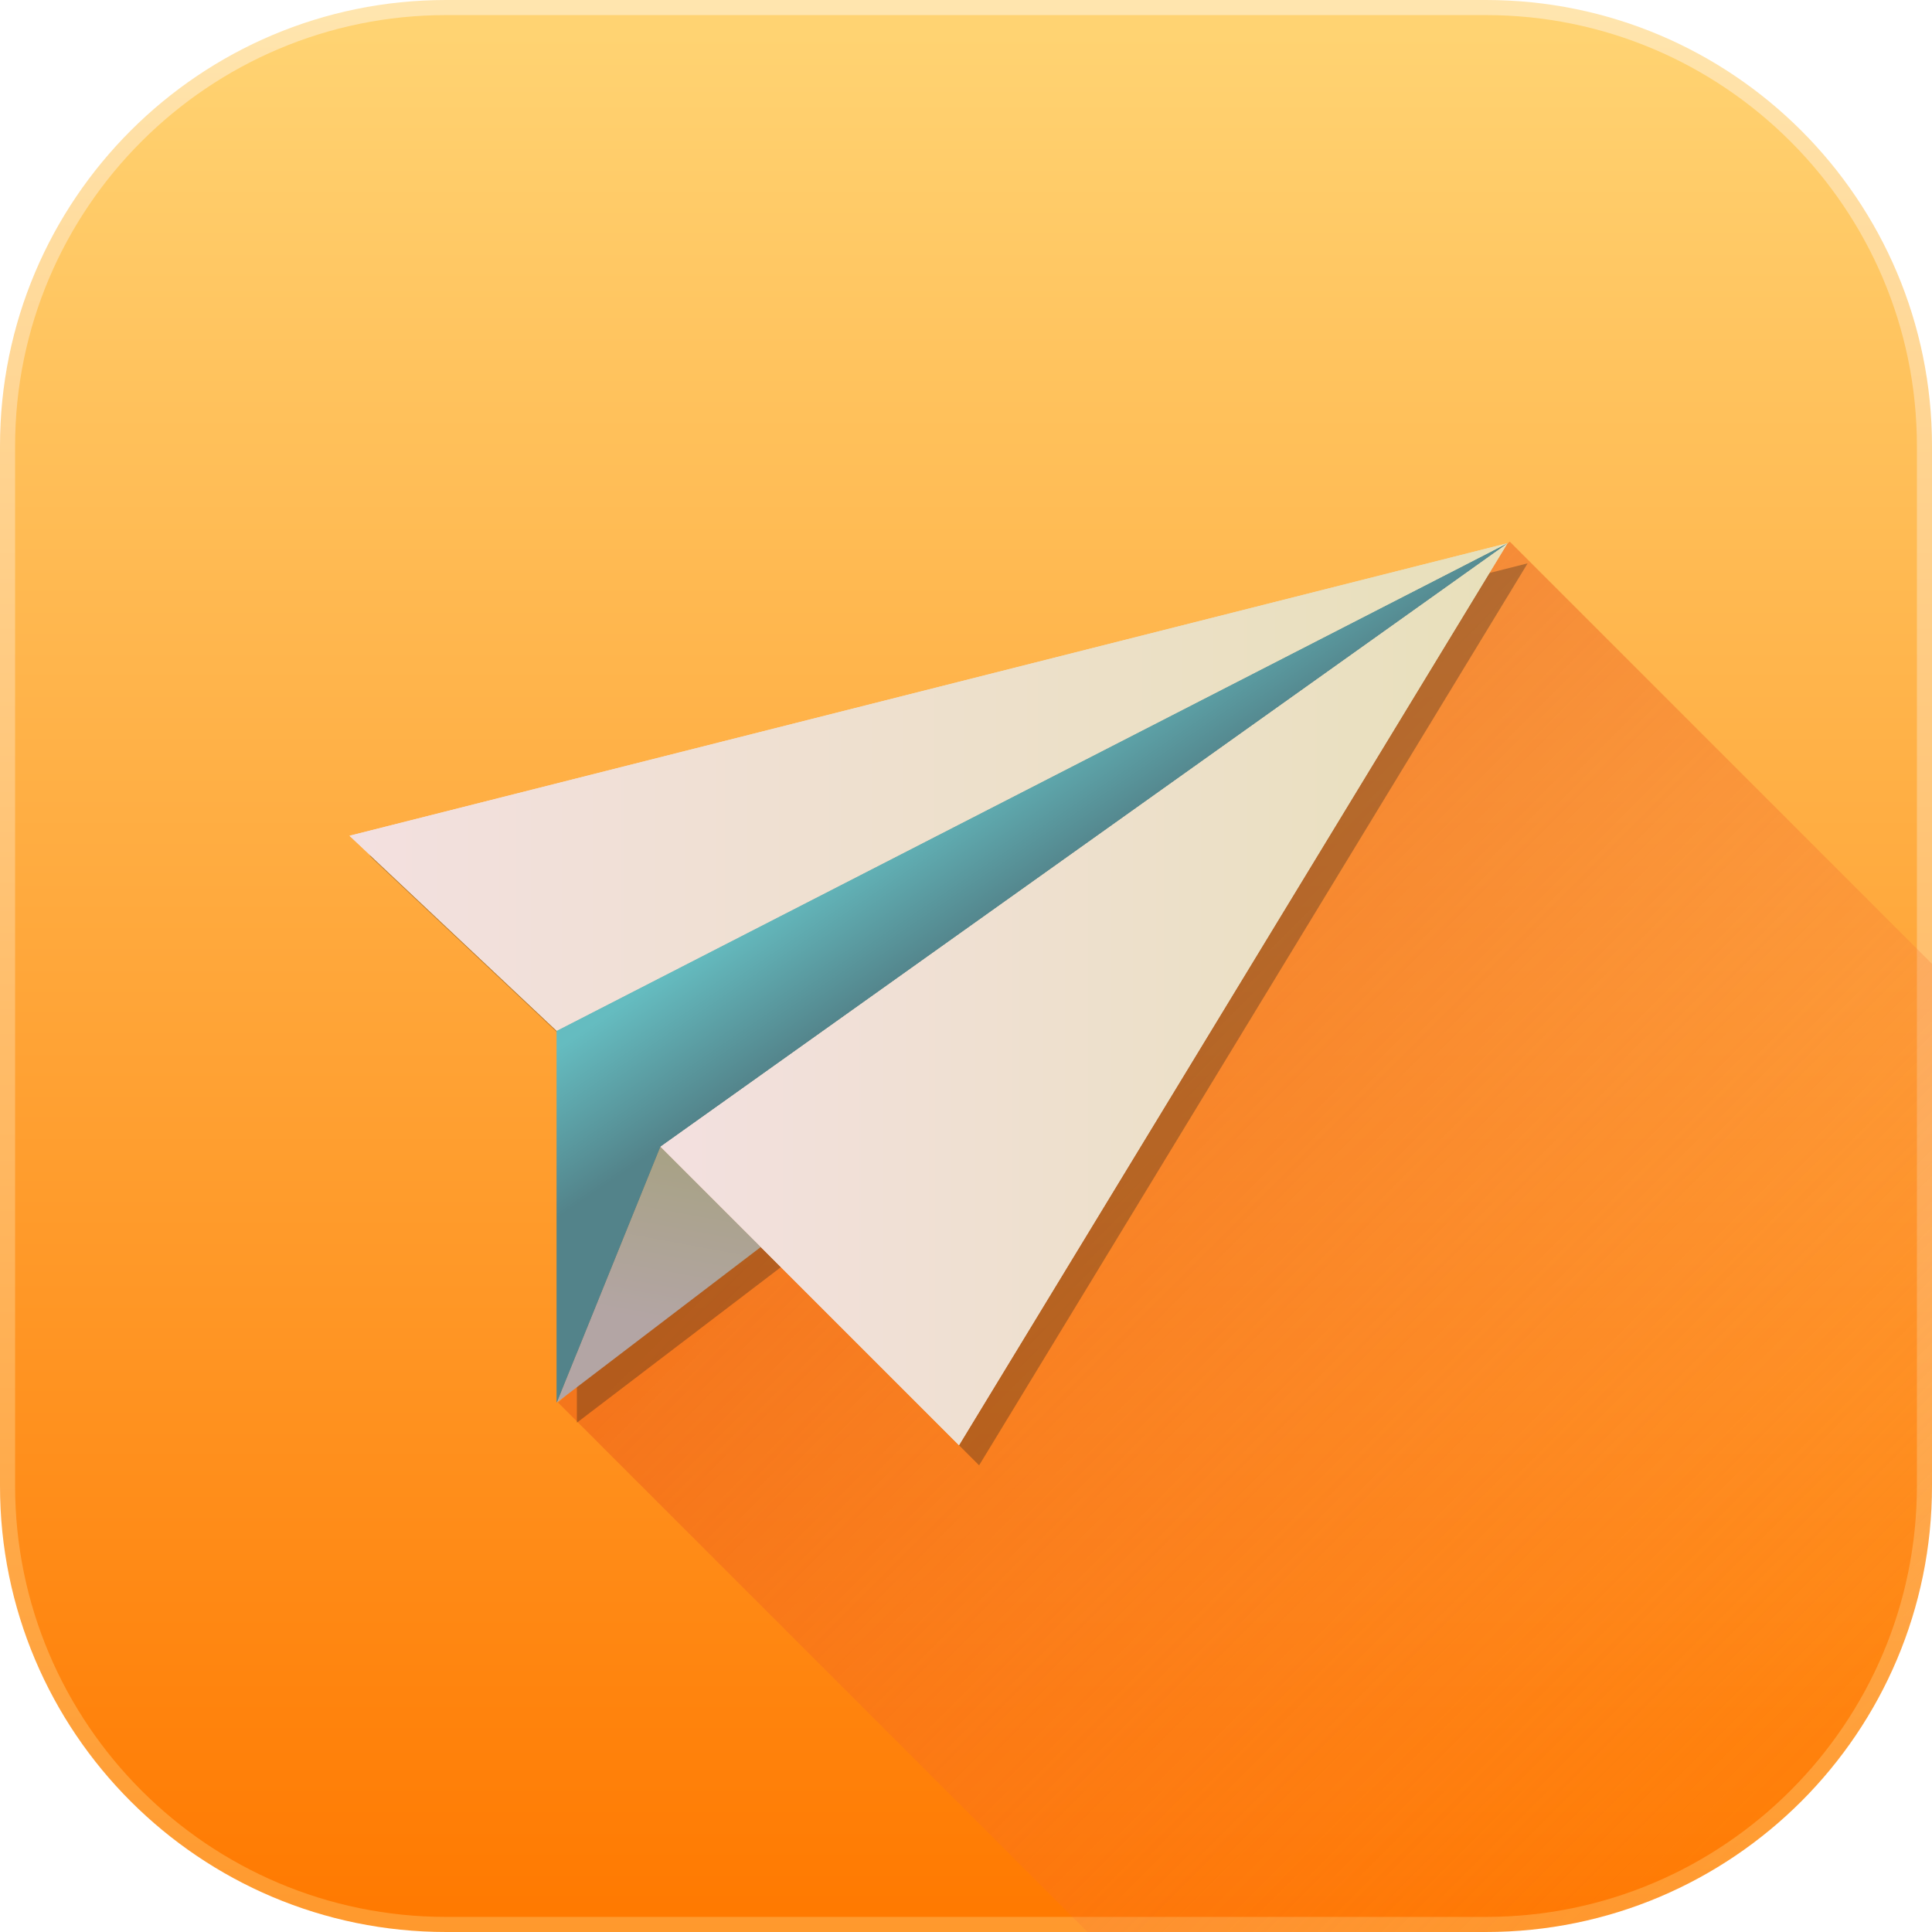
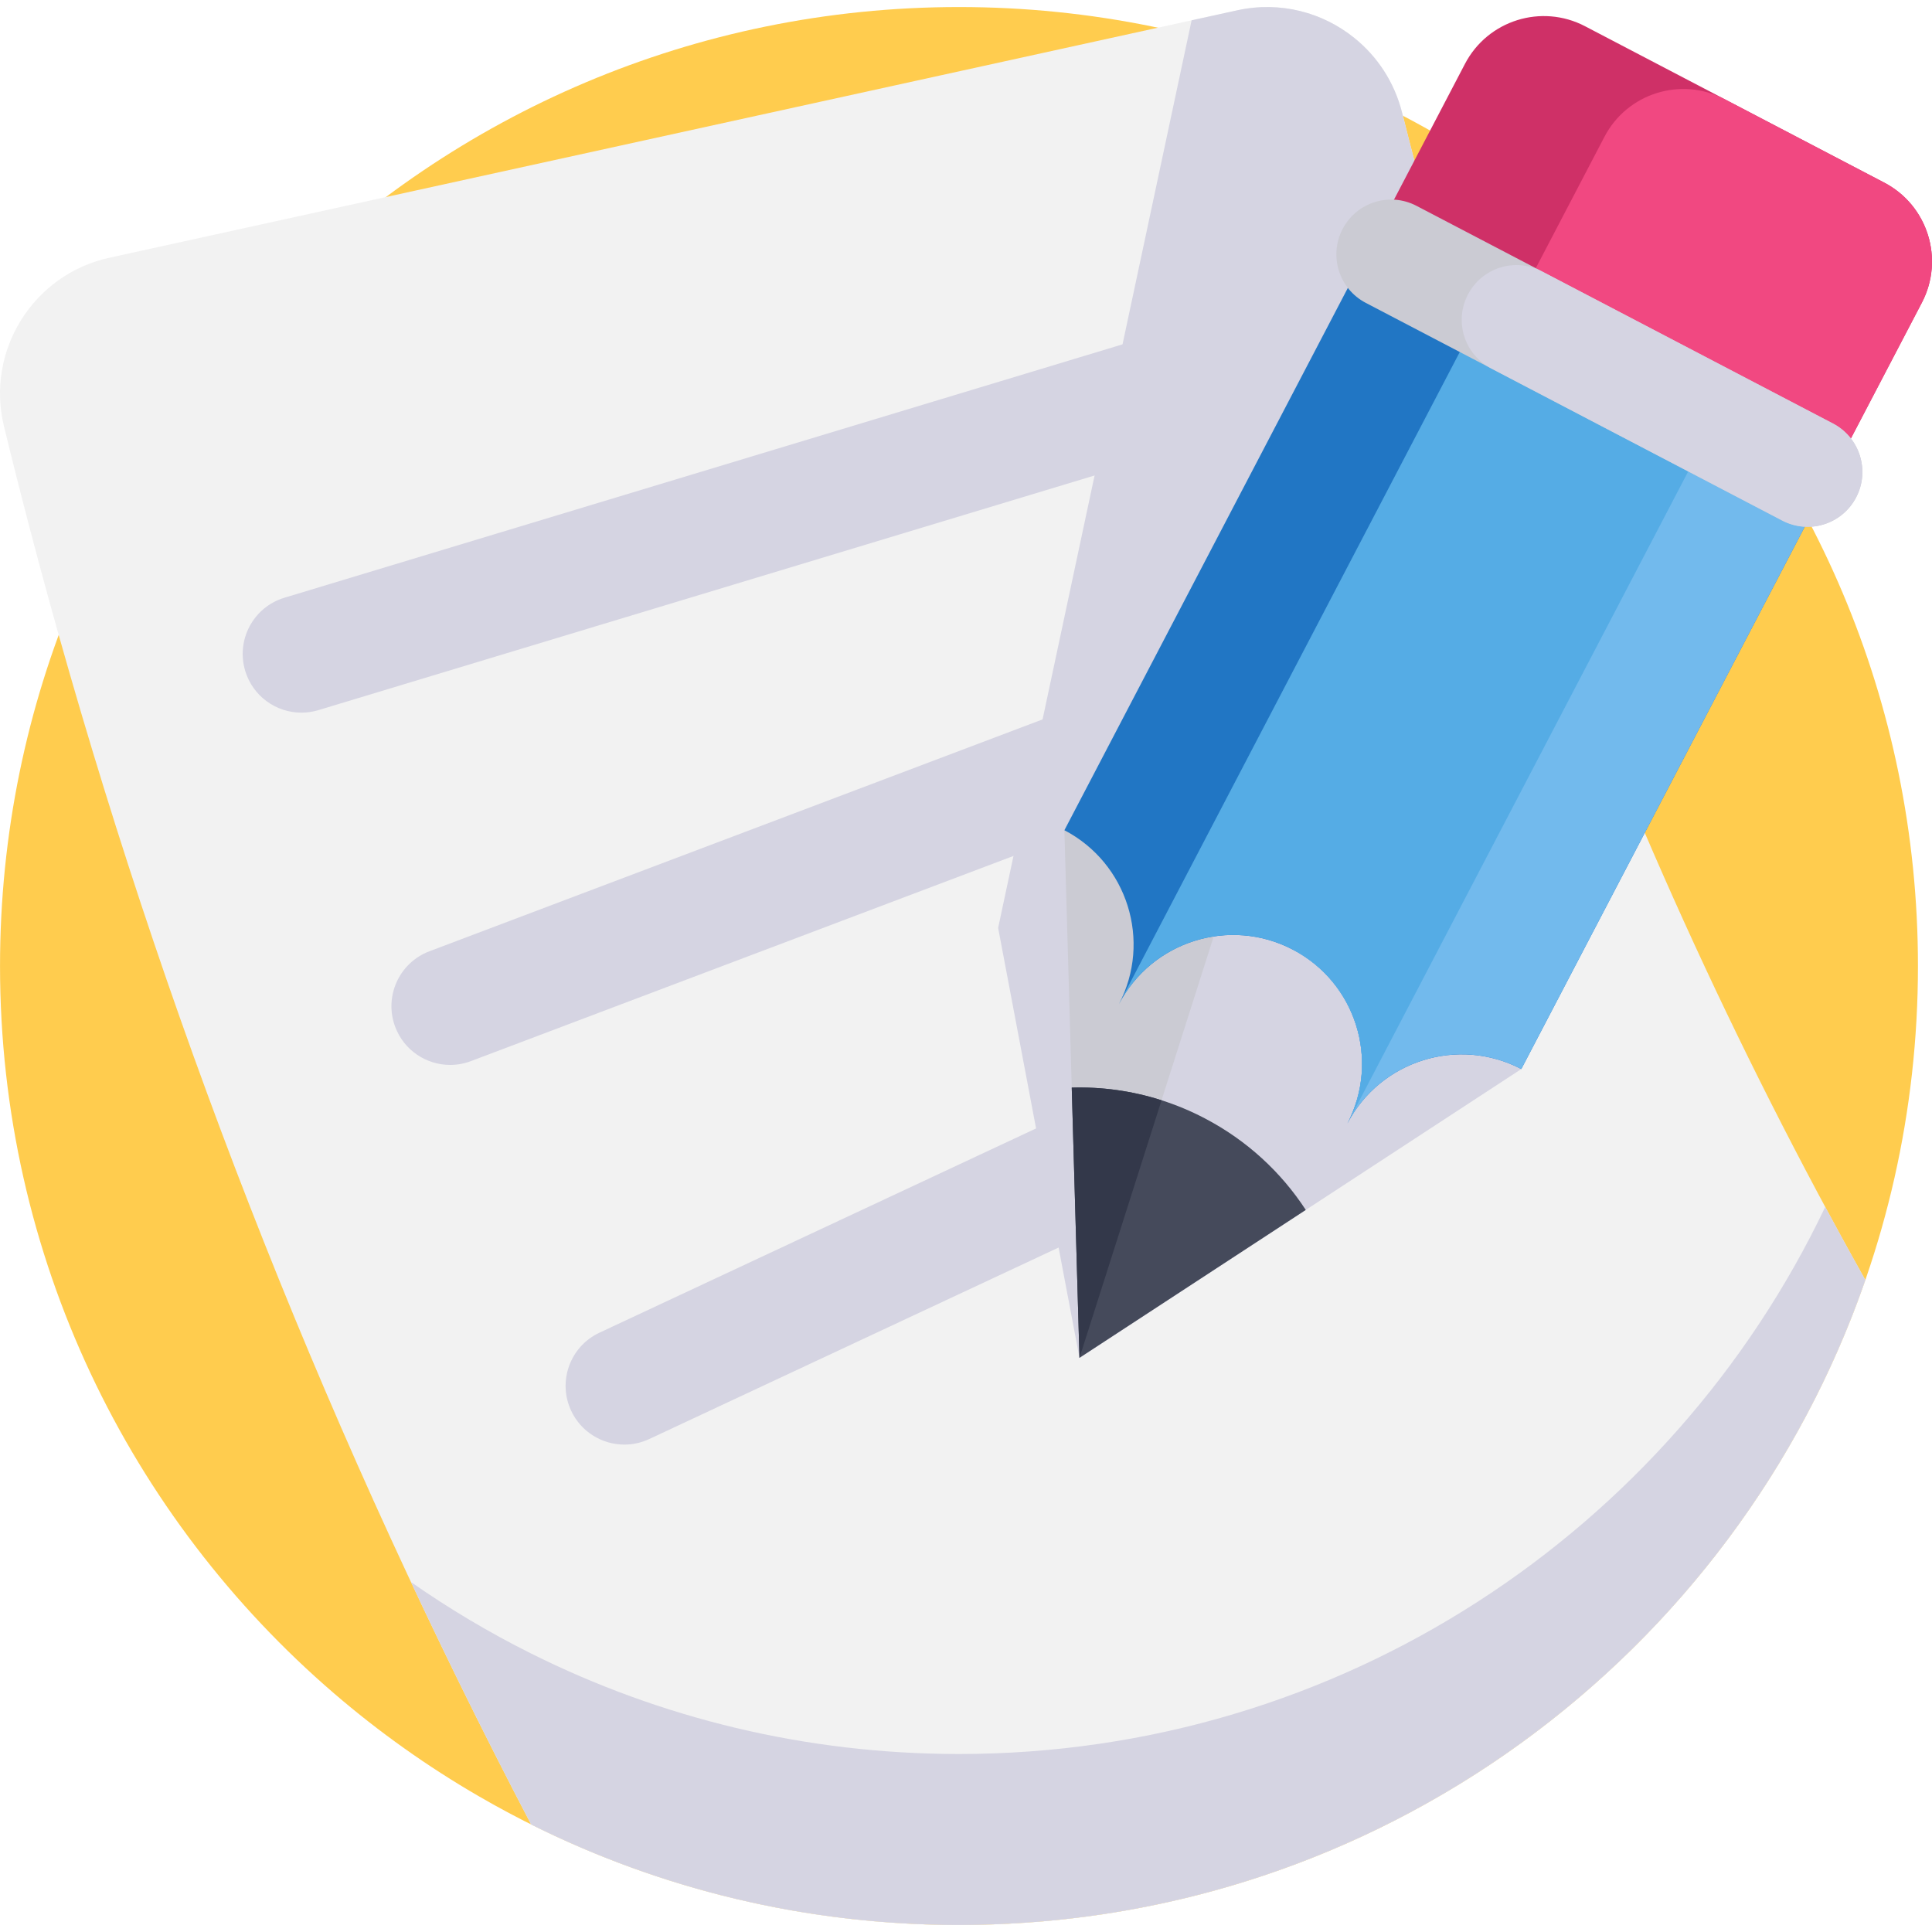
<svg xmlns="http://www.w3.org/2000/svg" version="1.1" id="Capa_1" x="0px" y="0px" viewBox="0 0 512 512" style="enable-background:new 0 0 512 512;" xml:space="preserve">
-   <linearGradient id="SVGID_1_" gradientUnits="userSpaceOnUse" x1="256" y1="514" x2="256" y2="2" gradientTransform="matrix(1 0 0 -1 0 514)">
-     <stop offset="0.005" style="stop-color:#FFE5AE" />
-     <stop offset="1" style="stop-color:#FF992D" />
-   </linearGradient>
-   <path style="fill:url(#SVGID_1_);" d="M512,118.226v275.547C512,459.071,459.071,512,393.774,512H118.227  C52.929,512,0,459.071,0,393.774V118.226C0,52.929,52.929,0,118.227,0h275.547C459.071,0,512,52.929,512,118.226z" />
-   <linearGradient id="SVGID_2_" gradientUnits="userSpaceOnUse" x1="256" y1="505.078" x2="256" y2="3.01" gradientTransform="matrix(1 0 0 -1 0 514)">
-     <stop offset="0" style="stop-color:#FFD372" />
-     <stop offset="1" style="stop-color:#FF7900" />
-   </linearGradient>
-   <path style="fill:url(#SVGID_2_);" d="M118.227,508C55.242,508,4,456.758,4,393.773V118.227C4,55.242,55.242,4,118.227,4h275.547  C456.758,4,508,55.242,508,118.227v275.547C508,456.758,456.758,508,393.773,508H118.227z" />
-   <linearGradient id="SVGID_3_" gradientUnits="userSpaceOnUse" x1="272.961" y1="257.421" x2="490.281" y2="40.111" gradientTransform="matrix(1 0 0 -1 0 514)">
-     <stop offset="0" style="stop-color:#EA5918" />
-     <stop offset="1" style="stop-color:#FF7945;stop-opacity:0" />
-   </linearGradient>
-   <path style="opacity:0.5;fill:url(#SVGID_3_);enable-background:new    ;" d="M512,255.43v138.34C512,459.07,459.07,512,393.77,512  H288.2L147.894,371.694L400.1,143.53L512,255.43z" />
-   <polygon style="opacity:0.3;fill:#1A1A1A;enable-background:new    ;" points="404.837,149.292 97.96,226.819 152.875,278.504   152.875,377.027 206.949,335.808 259.474,388.333 " />
-   <linearGradient id="SVGID_4_" gradientUnits="userSpaceOnUse" x1="174.999" y1="250.521" x2="399.504" y2="250.521" gradientTransform="matrix(1 0 0 -1 0 514)">
-     <stop offset="0.009" style="stop-color:#F3E0DF" />
-     <stop offset="1" style="stop-color:#E8E0BA" />
-   </linearGradient>
-   <polygon style="fill:url(#SVGID_4_);" points="399.504,143.958 174.999,303.858 254.141,383 " />
-   <linearGradient id="SVGID_5_" gradientUnits="userSpaceOnUse" x1="242.716" y1="301.424" x2="263.896" y2="270.314" gradientTransform="matrix(1 0 0 -1 0 514)">
-     <stop offset="0.009" style="stop-color:#65BCC0" />
-     <stop offset="1" style="stop-color:#53838A" />
-   </linearGradient>
-   <polygon style="fill:url(#SVGID_5_);" points="147.541,273.17 147.541,371.694 174.999,303.858 399.504,143.958 " />
-   <linearGradient id="SVGID_6_" gradientUnits="userSpaceOnUse" x1="92.626" y1="305.436" x2="399.504" y2="305.436" gradientTransform="matrix(1 0 0 -1 0 514)">
-     <stop offset="0.009" style="stop-color:#F3E0DF" />
-     <stop offset="1" style="stop-color:#E8E0BA" />
-   </linearGradient>
-   <polygon style="fill:url(#SVGID_6_);" points="92.626,221.485 147.541,273.17 399.504,143.958 " />
-   <linearGradient id="SVGID_7_" gradientUnits="userSpaceOnUse" x1="174.607" y1="163.071" x2="182.547" y2="206.101" gradientTransform="matrix(1 0 0 -1 0 514)">
-     <stop offset="0.009" style="stop-color:#B3A5A4" />
-     <stop offset="1" style="stop-color:#A8A286" />
-   </linearGradient>
-   <polygon style="fill:url(#SVGID_7_);" points="147.541,371.694 201.615,330.475 174.999,303.858 " />
-   <linearGradient id="SVGID_8_" gradientUnits="userSpaceOnUse" x1="174.999" y1="250.521" x2="399.504" y2="250.521" gradientTransform="matrix(1 0 0 -1 0 514)">
-     <stop offset="0.009" style="stop-color:#F3E0DF" />
-     <stop offset="1" style="stop-color:#E8E0BA" />
-   </linearGradient>
-   <polygon style="fill:url(#SVGID_8_);" points="399.504,143.958 174.999,303.858 254.141,383 " />
-   <linearGradient id="SVGID_9_" gradientUnits="userSpaceOnUse" x1="242.716" y1="301.424" x2="263.896" y2="270.314" gradientTransform="matrix(1 0 0 -1 0 514)">
-     <stop offset="0.009" style="stop-color:#65BCC0" />
-     <stop offset="1" style="stop-color:#53838A" />
-   </linearGradient>
-   <polygon style="fill:url(#SVGID_9_);" points="147.541,273.17 147.541,371.694 174.999,303.858 399.504,143.958 " />
-   <linearGradient id="SVGID_10_" gradientUnits="userSpaceOnUse" x1="92.626" y1="305.436" x2="399.504" y2="305.436" gradientTransform="matrix(1 0 0 -1 0 514)">
-     <stop offset="0.009" style="stop-color:#F3E0DF" />
-     <stop offset="1" style="stop-color:#E8E0BA" />
-   </linearGradient>
-   <polygon style="fill:url(#SVGID_10_);" points="92.626,221.485 147.541,273.17 399.504,143.958 " />
+   <path style="fill:#FFCC4E;" d="M508.278,256.001c0,77.122-34.355,146.216-88.595,192.821  c-11.877,10.217-24.708,19.345-38.349,27.239c-10.445,6.058-21.368,11.389-32.685,15.922c-11.576,4.637-23.567,8.454-35.911,11.358  c-13.298,3.143-26.99,5.238-41.004,6.193c-5.809,0.405-11.68,0.602-17.592,0.602s-11.784-0.197-17.592-0.602  c-14.014-0.954-27.716-3.05-41.014-6.193c-12.344-2.904-24.335-6.722-35.901-11.358c-11.317-4.533-22.239-9.865-32.685-15.922  c-13.64-7.894-26.482-17.032-38.359-27.239C34.352,402.206,0.007,333.113,0.007,256.001c0-140.355,113.78-254.135,254.135-254.135  S508.278,115.645,508.278,256.001z" />
+   <path style="fill:#F2F2F2;" d="M494.337,339.222c-34.459,99.486-128.987,170.914-240.194,170.914  c-40.745,0-79.249-9.585-113.386-26.627C88.249,383.172,46.27,277.524,15.556,168.267C10.401,149.948,5.567,131.516,1.055,113  c-4.896-20.082,7.728-40.268,27.924-44.697c24.428-5.352,48.846-10.715,73.274-16.078C170.454,37.268,238.646,22.3,306.847,7.342  c2.977-0.653,5.964-1.307,8.941-1.96c4.035-0.882,8.07-1.774,12.116-2.655c11.369-2.489,22.654,0.55,31.067,7.375  c6.037,4.875,10.591,11.701,12.613,19.812c0.062,0.249,0.124,0.508,0.197,0.757c4.398,17.572,9.17,35.029,14.315,52.362  c6.244,21.015,13.028,41.844,20.352,62.476C430.191,212.445,459.598,277.244,494.337,339.222z" />
+   <g>
+     <path style="fill:#D5D4E2;" d="M386.096,83.033L286.071,359.843l-21.555-113.936L315.789,5.382   c4.035-0.882,8.07-1.774,12.116-2.655c11.369-2.489,22.654,0.55,31.067,7.375c6.037,4.875,10.591,11.701,12.613,19.812   c0.062,0.249,0.124,0.508,0.197,0.757C376.18,48.242,380.951,65.7,386.096,83.033z" />
+     <path style="fill:#D5D4E2;" d="M494.337,339.222c-34.459,99.486-128.987,170.914-240.194,170.914   c-40.745,0-79.249-9.585-113.386-26.627c-11.089-21.181-21.7-42.601-31.834-64.239c10.103,7.054,20.735,13.391,31.834,18.931   c34.137,17.043,72.641,26.627,113.386,26.627c101.281,0,188.734-59.25,229.562-144.982   C487.19,326.339,490.738,332.791,494.337,339.222z" />
+     <path style="fill:#D5D4E2;" d="M79.873,188.861c-6.68,0-12.855-4.336-14.888-11.061c-2.486-8.226,2.165-16.91,10.391-19.396   l267.62-80.908c8.229-2.486,16.91,2.166,19.396,10.391c2.486,8.226-2.165,16.91-10.391,19.396l-267.62,80.908   C82.88,188.644,81.364,188.861,79.873,188.861z" />
+     <path style="fill:#D5D4E2;" d="M119.299,282.217c-6.284,0-12.202-3.834-14.556-10.06c-3.039-8.038,1.012-17.018,9.05-20.057   l246.874-93.356c8.036-3.04,17.018,1.012,20.057,9.05c3.039,8.038-1.012,17.018-9.05,20.057l-246.874,93.356   C122.987,281.892,121.127,282.217,119.299,282.217z" />
+     <path style="fill:#D5D4E2;" d="M165.465,382.833c-5.853,0-11.46-3.318-14.104-8.97c-3.641-7.784-0.283-17.046,7.501-20.687   l153-71.573c7.783-3.641,17.045-0.283,20.687,7.501c3.641,7.784,0.283,17.046-7.501,20.687l-153,71.573   C169.916,382.361,167.673,382.833,165.465,382.833z" />
+     <polygon style="fill:#D5D4E2;" points="403.159,283.307 346.044,320.644 286.074,359.845 284.024,288.228 282.076,220.02    309.911,221.239 384.736,224.538  " />
+   </g>
+   <polygon style="fill:#CBCBD3;" points="286.074,359.845 284.024,288.228 282.076,220.02 309.911,221.239 321.643,248.176 " />
+   <path style="fill:#CF3067;" d="M509.314,80.21l-24.363,46.612L363.868,63.534l24.363-46.612  c6.032-11.541,20.276-16.005,31.816-9.974l79.292,41.445C510.88,54.426,515.345,68.67,509.314,80.21z" />
+   <path style="fill:#F14881;" d="M509.314,80.21l-24.363,46.612l-84.115-43.965l24.363-46.612c6.032-11.54,20.276-16.005,31.816-9.974  l42.326,22.122C510.88,54.426,515.345,68.67,509.314,80.21z" />
+   <path style="fill:#2176C4;" d="M484.391,127.892l-81.232,155.414c-16.716-8.737-37.356-2.268-46.093,14.448  c8.737-16.716,2.268-37.356-14.448-46.093s-37.356-2.268-46.093,14.448c8.737-16.716,2.268-37.356-14.448-46.093l81.232-155.414  L484.391,127.892z" />
+   <path style="fill:#72BAED;" d="M484.391,127.892l-81.232,155.414c-16.716-8.737-37.356-2.268-46.093,14.448  c8.737-16.716,2.268-37.356-14.448-46.093l81.232-155.414L484.391,127.892z" />
+   <path style="fill:#55ACE5;" d="M454.119,112.071l-97.054,185.685c8.737-16.716,2.268-37.356-14.448-46.093  s-37.356-2.268-46.093,14.448l97.054-185.685L454.119,112.071z" />
+   <path style="fill:#CBCBD3;" d="M491.891,131.813c-1.86,3.558-4.976,6.021-8.516,7.131c-3.54,1.11-7.506,0.865-11.063-0.994  L361.945,80.264c-7.104-3.713-9.851-12.474-6.138-19.579c1.86-3.558,4.976-6.021,8.516-7.131s7.506-0.865,11.063,0.994  l110.367,57.687C492.858,115.947,495.605,124.709,491.891,131.813z" />
+   <path style="fill:#D5D4E2;" d="M491.891,131.813c-1.86,3.558-4.976,6.021-8.516,7.131c-3.54,1.11-7.506,0.865-11.063-0.994  l-77.149-40.325c-7.104-3.713-9.851-12.474-6.138-19.579c1.86-3.558,4.976-6.021,8.516-7.131c3.54-1.11,7.506-0.865,11.063,0.994  l77.149,40.325C492.858,115.947,495.605,124.709,491.891,131.813z" />
+   <path style="fill:#454A5B;" d="M346.044,320.644l-59.971,39.2l-2.049-71.616c7.927-0.237,15.981,0.85,23.799,3.354  c3.883,1.237,7.704,2.827,11.433,4.776C330.519,302.243,339.56,310.707,346.044,320.644z" />
+   <path style="fill:#33384A;" d="M286.074,359.845l-2.049-71.616c7.927-0.237,15.981,0.85,23.799,3.354L286.074,359.845z" />
  <g>
</g>
  <g>
</g>
  <g>
</g>
  <g>
</g>
  <g>
</g>
  <g>
</g>
  <g>
</g>
  <g>
</g>
  <g>
</g>
  <g>
</g>
  <g>
</g>
  <g>
</g>
  <g>
</g>
  <g>
</g>
  <g>
</g>
</svg>
